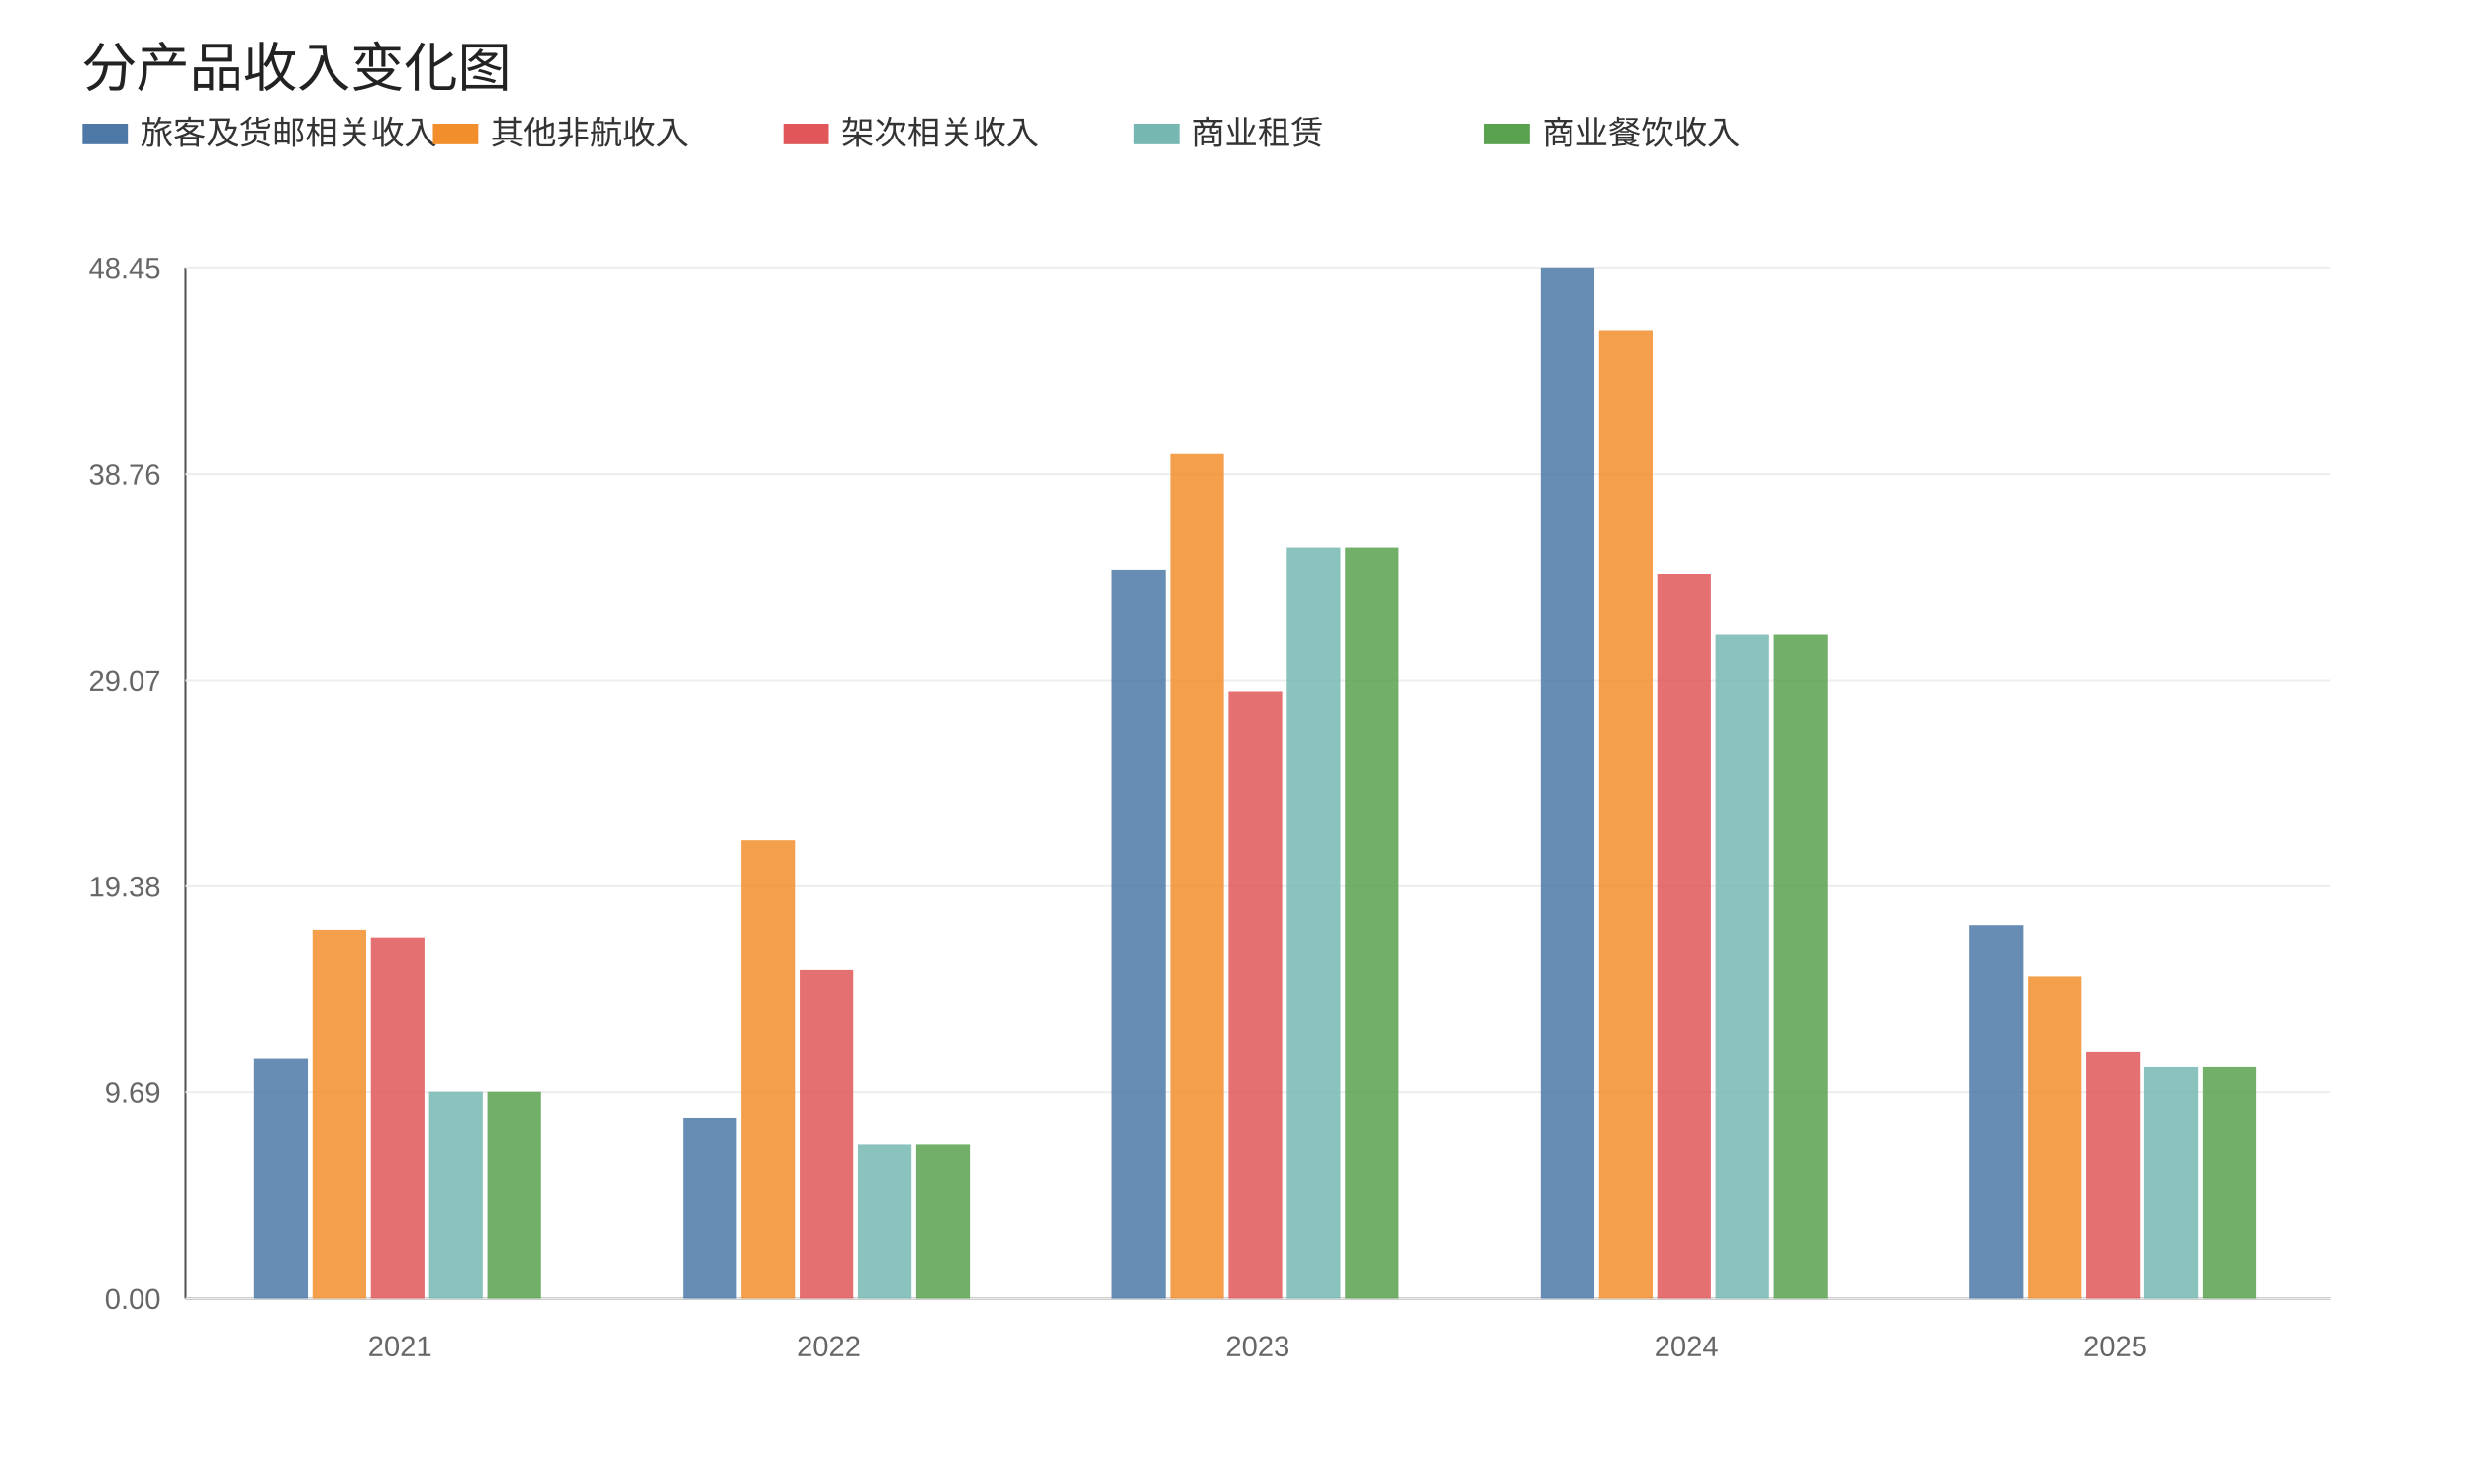
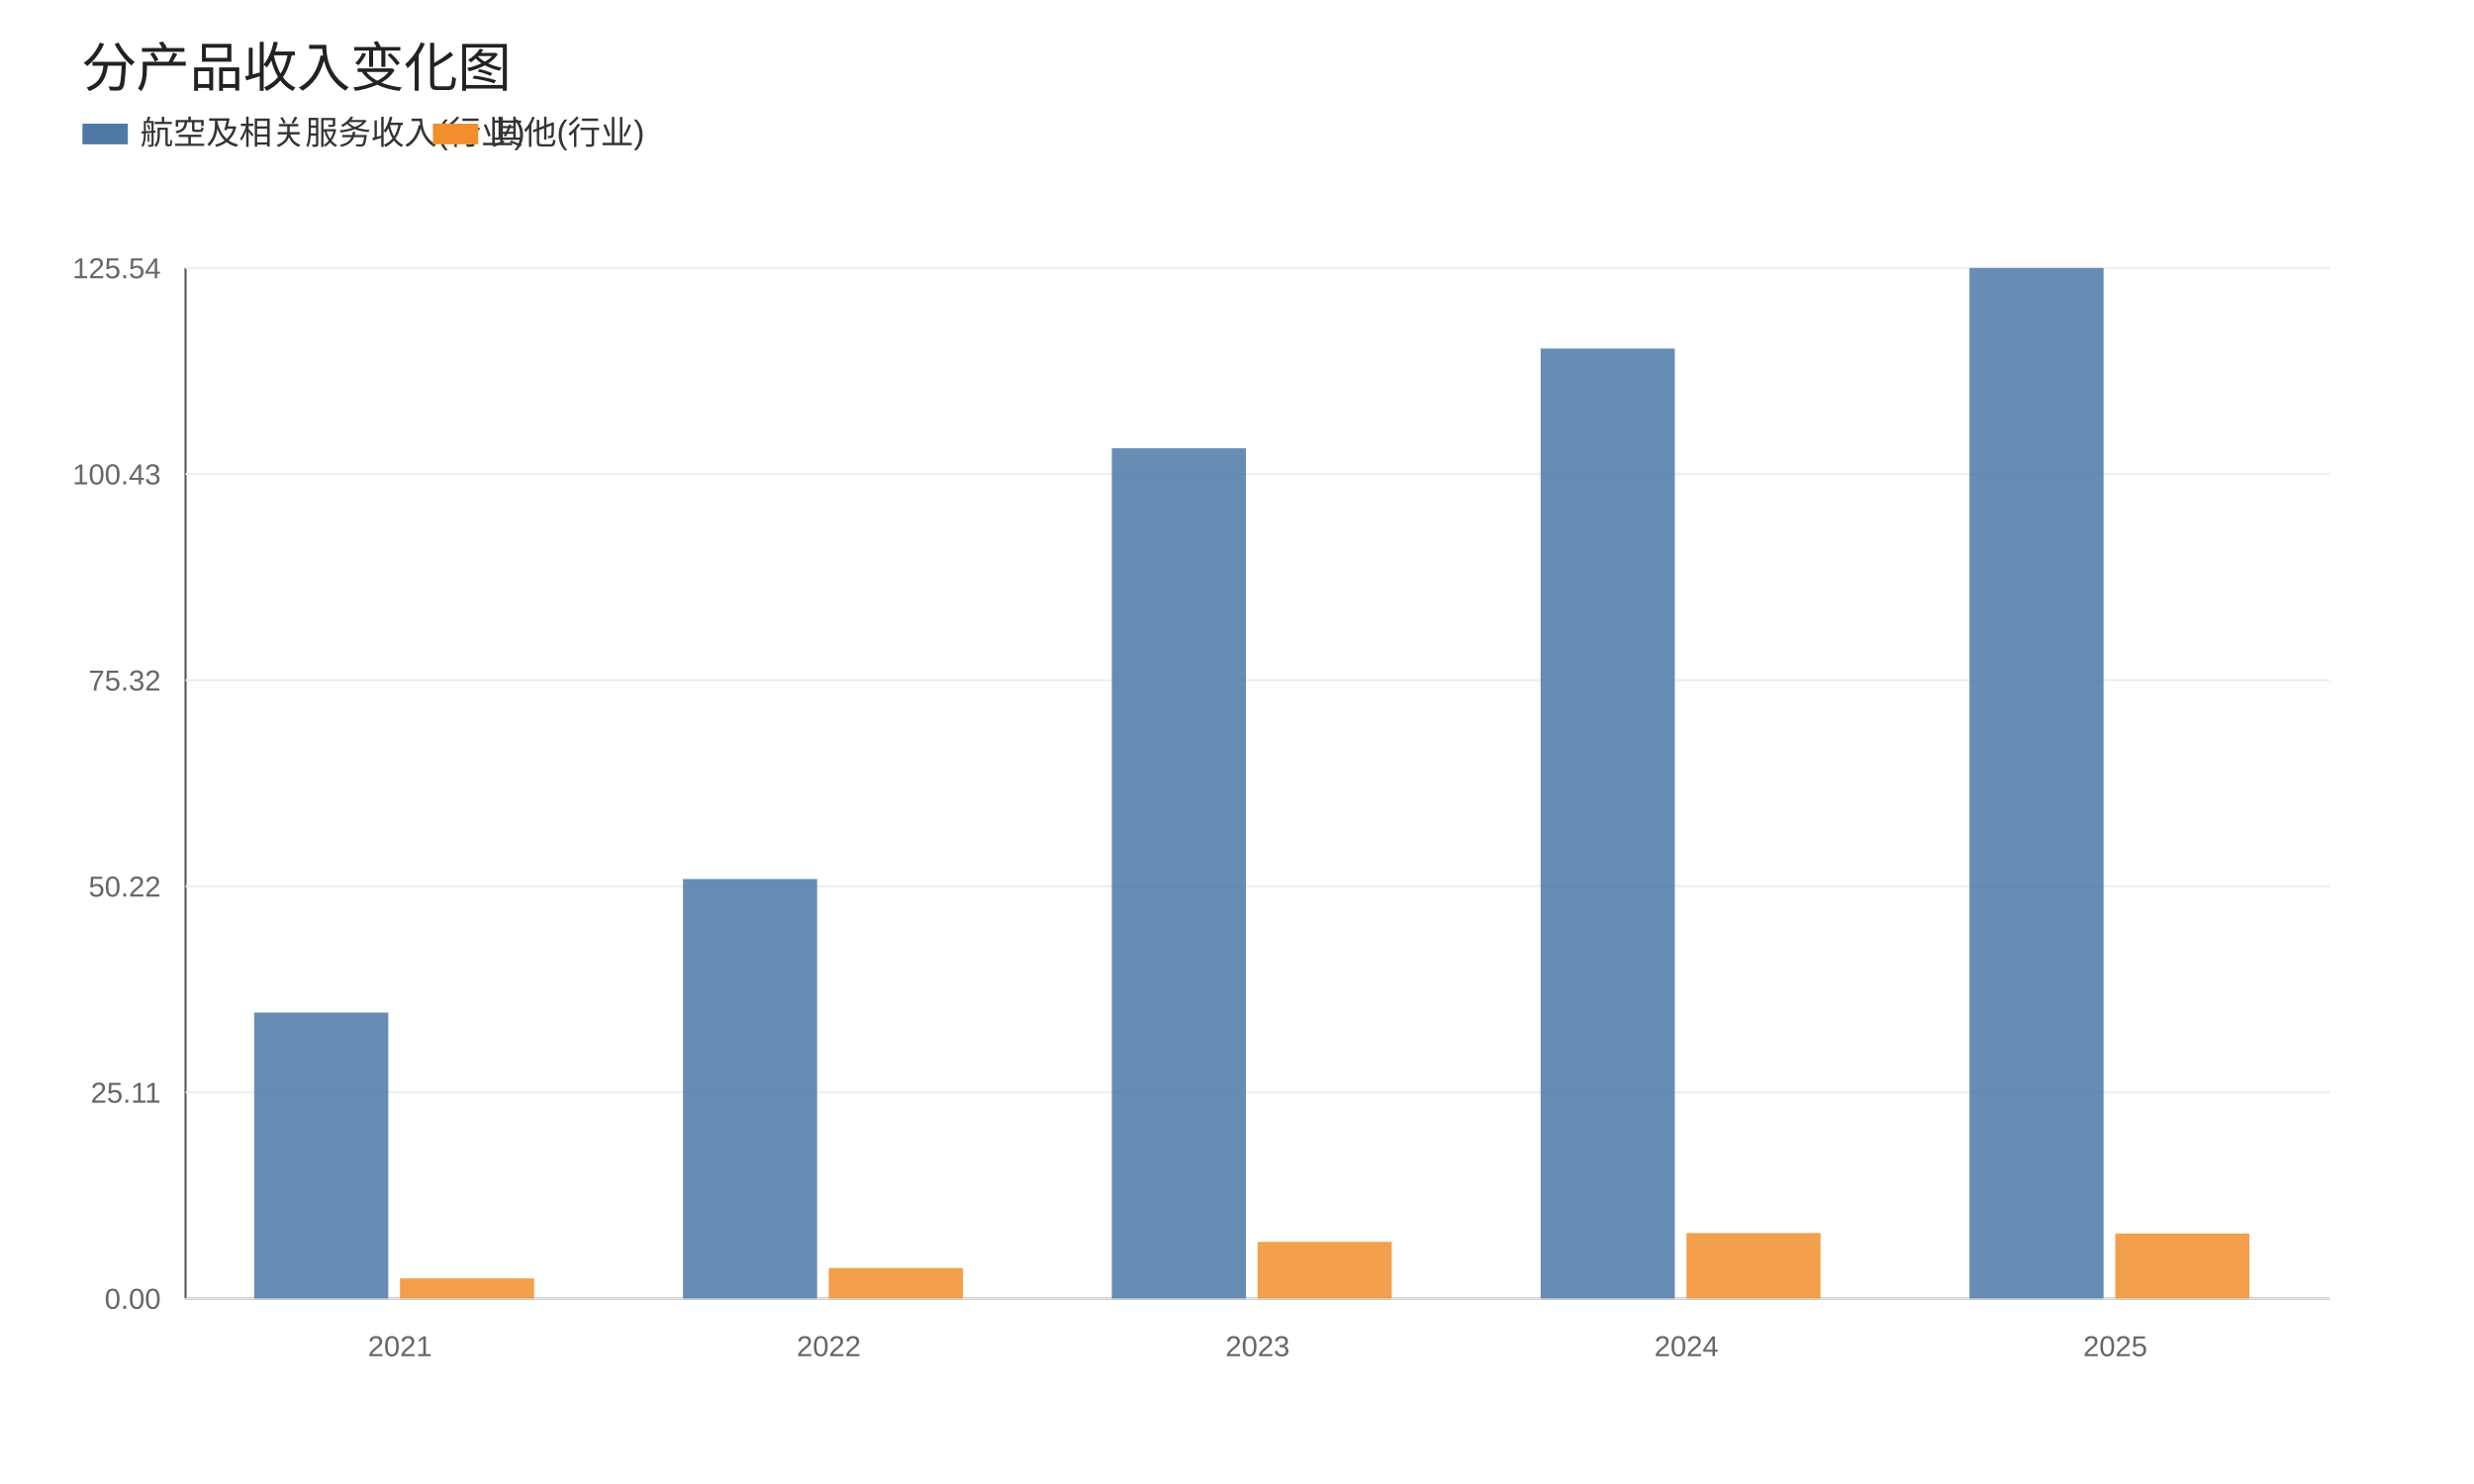
<svg xmlns="http://www.w3.org/2000/svg" width="1200" height="720" viewBox="0 0 1200 720">
  <rect x="0" y="0" width="100%" height="100%" fill="#ffffff" />
  <text x="40" y="42" font-size="26" font-family="Arial, PingFang SC, Microsoft YaHei, sans-serif" fill="#222">分产品收入变化图</text>
  <rect x="40" y="60" width="22" height="10" fill="#4E79A7" />
-   <text x="68" y="70" font-size="16" font-family="Arial, PingFang SC, Microsoft YaHei, sans-serif" fill="#333">旅客及货邮相关收入</text>
+   <text x="68" y="70" font-size="16" font-family="Arial, PingFang SC, Microsoft YaHei, sans-serif" fill="#333">航空及相关服务收入(行业)</text>
  <rect x="210" y="60" width="22" height="10" fill="#F28E2B" />
-   <text x="238" y="70" font-size="16" font-family="Arial, PingFang SC, Microsoft YaHei, sans-serif" fill="#333">其他非航收入</text>
-   <rect x="380" y="60" width="22" height="10" fill="#E15759" />
-   <text x="408" y="70" font-size="16" font-family="Arial, PingFang SC, Microsoft YaHei, sans-serif" fill="#333">架次相关收入</text>
-   <rect x="550" y="60" width="22" height="10" fill="#76B7B2" />
-   <text x="578" y="70" font-size="16" font-family="Arial, PingFang SC, Microsoft YaHei, sans-serif" fill="#333">商业租赁</text>
-   <rect x="720" y="60" width="22" height="10" fill="#59A14F" />
-   <text x="748" y="70" font-size="16" font-family="Arial, PingFang SC, Microsoft YaHei, sans-serif" fill="#333">商业餐饮收入</text>
+   <text x="238" y="70" font-size="16" font-family="Arial, PingFang SC, Microsoft YaHei, sans-serif" fill="#333">其他(行业)</text>
  <line x1="90" y1="130" x2="90" y2="630" stroke="#555" stroke-width="1" />
  <line x1="90" y1="630.0" x2="1130" y2="630.0" stroke="#555" stroke-width="1" />
  <line x1="90" y1="630.0" x2="1130" y2="630.0" stroke="#eee" stroke-width="1" />
  <text x="78" y="635.0" text-anchor="end" font-size="14" font-family="Arial, PingFang SC, Microsoft YaHei, sans-serif" fill="#666">0.00</text>
  <line x1="90" y1="530.0" x2="1130" y2="530.0" stroke="#eee" stroke-width="1" />
-   <text x="78" y="535.0" text-anchor="end" font-size="14" font-family="Arial, PingFang SC, Microsoft YaHei, sans-serif" fill="#666">9.69</text>
-   <line x1="90" y1="430.0" x2="1130" y2="430.0" stroke="#eee" stroke-width="1" />
-   <text x="78" y="435.0" text-anchor="end" font-size="14" font-family="Arial, PingFang SC, Microsoft YaHei, sans-serif" fill="#666">19.38</text>
+   <text x="78" y="535.0" text-anchor="end" font-size="14" font-family="Arial, PingFang SC, Microsoft YaHei, sans-serif" fill="#666">25.11</text>
+   <line x1="90" y1="430" x2="1130" y2="430" stroke="#eee" stroke-width="1" />
+   <text x="78" y="435" text-anchor="end" font-size="14" font-family="Arial, PingFang SC, Microsoft YaHei, sans-serif" fill="#666">50.22</text>
  <line x1="90" y1="330.0" x2="1130" y2="330.0" stroke="#eee" stroke-width="1" />
-   <text x="78" y="335.0" text-anchor="end" font-size="14" font-family="Arial, PingFang SC, Microsoft YaHei, sans-serif" fill="#666">29.07</text>
-   <line x1="90" y1="230" x2="1130" y2="230" stroke="#eee" stroke-width="1" />
-   <text x="78" y="235" text-anchor="end" font-size="14" font-family="Arial, PingFang SC, Microsoft YaHei, sans-serif" fill="#666">38.76</text>
+   <text x="78" y="335.0" text-anchor="end" font-size="14" font-family="Arial, PingFang SC, Microsoft YaHei, sans-serif" fill="#666">75.32</text>
+   <line x1="90" y1="230.0" x2="1130" y2="230.0" stroke="#eee" stroke-width="1" />
+   <text x="78" y="235.0" text-anchor="end" font-size="14" font-family="Arial, PingFang SC, Microsoft YaHei, sans-serif" fill="#666">100.43</text>
  <line x1="90" y1="130.0" x2="1130" y2="130.0" stroke="#eee" stroke-width="1" />
-   <text x="78" y="135.0" text-anchor="end" font-size="14" font-family="Arial, PingFang SC, Microsoft YaHei, sans-serif" fill="#666">48.45</text>
+   <text x="78" y="135.0" text-anchor="end" font-size="14" font-family="Arial, PingFang SC, Microsoft YaHei, sans-serif" fill="#666">125.54</text>
  <text x="194.0" y="658" text-anchor="middle" font-size="14" font-family="Arial, PingFang SC, Microsoft YaHei, sans-serif" fill="#666">2021</text>
  <text x="402.0" y="658" text-anchor="middle" font-size="14" font-family="Arial, PingFang SC, Microsoft YaHei, sans-serif" fill="#666">2022</text>
  <text x="610.0" y="658" text-anchor="middle" font-size="14" font-family="Arial, PingFang SC, Microsoft YaHei, sans-serif" fill="#666">2023</text>
  <text x="818.0" y="658" text-anchor="middle" font-size="14" font-family="Arial, PingFang SC, Microsoft YaHei, sans-serif" fill="#666">2024</text>
  <text x="1026.0" y="658" text-anchor="middle" font-size="14" font-family="Arial, PingFang SC, Microsoft YaHei, sans-serif" fill="#666">2025</text>
-   <rect x="123.28" y="513.38" width="26.02" height="116.62" fill="#4E79A7" opacity="0.85" />
-   <rect x="331.28" y="542.38" width="26.02" height="87.62" fill="#4E79A7" opacity="0.85" />
-   <rect x="539.28" y="276.44" width="26.02" height="353.56" fill="#4E79A7" opacity="0.85" />
-   <rect x="747.28" y="130.00" width="26.02" height="500.00" fill="#4E79A7" opacity="0.85" />
-   <rect x="955.28" y="448.89" width="26.02" height="181.11" fill="#4E79A7" opacity="0.85" />
-   <rect x="151.57" y="451.16" width="26.02" height="178.84" fill="#F28E2B" opacity="0.85" />
-   <rect x="359.57" y="407.61" width="26.02" height="222.39" fill="#F28E2B" opacity="0.85" />
-   <rect x="567.57" y="220.20" width="26.02" height="409.80" fill="#F28E2B" opacity="0.85" />
-   <rect x="775.57" y="160.55" width="26.02" height="469.45" fill="#F28E2B" opacity="0.85" />
-   <rect x="983.57" y="473.96" width="26.02" height="156.04" fill="#F28E2B" opacity="0.85" />
-   <rect x="179.86" y="454.87" width="26.02" height="175.13" fill="#E15759" opacity="0.85" />
-   <rect x="387.86" y="470.35" width="26.02" height="159.65" fill="#E15759" opacity="0.85" />
-   <rect x="595.86" y="335.26" width="26.02" height="294.74" fill="#E15759" opacity="0.85" />
-   <rect x="803.86" y="278.40" width="26.02" height="351.60" fill="#E15759" opacity="0.85" />
-   <rect x="1011.86" y="510.19" width="26.02" height="119.81" fill="#E15759" opacity="0.85" />
-   <rect x="208.14" y="529.79" width="26.02" height="100.21" fill="#76B7B2" opacity="0.85" />
-   <rect x="416.14" y="555.08" width="26.02" height="74.92" fill="#76B7B2" opacity="0.85" />
-   <rect x="624.14" y="265.71" width="26.02" height="364.29" fill="#76B7B2" opacity="0.85" />
-   <rect x="832.14" y="307.92" width="26.02" height="322.08" fill="#76B7B2" opacity="0.85" />
-   <rect x="1040.14" y="517.41" width="26.02" height="112.59" fill="#76B7B2" opacity="0.85" />
-   <rect x="236.43" y="529.79" width="26.02" height="100.21" fill="#59A14F" opacity="0.85" />
-   <rect x="444.43" y="555.08" width="26.02" height="74.92" fill="#59A14F" opacity="0.85" />
-   <rect x="652.43" y="265.71" width="26.02" height="364.29" fill="#59A14F" opacity="0.85" />
-   <rect x="860.43" y="307.92" width="26.02" height="322.08" fill="#59A14F" opacity="0.85" />
-   <rect x="1068.43" y="517.41" width="26.02" height="112.59" fill="#59A14F" opacity="0.85" />
+   <rect x="123.28" y="491.28" width="65.06" height="138.72" fill="#4E79A7" opacity="0.85" />
+   <rect x="331.28" y="426.48" width="65.06" height="203.52" fill="#4E79A7" opacity="0.85" />
+   <rect x="539.28" y="217.50" width="65.06" height="412.50" fill="#4E79A7" opacity="0.85" />
+   <rect x="747.28" y="169.11" width="65.06" height="460.89" fill="#4E79A7" opacity="0.85" />
+   <rect x="955.28" y="130.00" width="65.06" height="500.00" fill="#4E79A7" opacity="0.85" />
+   <rect x="194.00" y="620.24" width="65.06" height="9.76" fill="#F28E2B" opacity="0.85" />
+   <rect x="402.00" y="615.22" width="65.06" height="14.78" fill="#F28E2B" opacity="0.85" />
+   <rect x="610.00" y="602.52" width="65.06" height="27.48" fill="#F28E2B" opacity="0.85" />
+   <rect x="818.00" y="598.26" width="65.06" height="31.74" fill="#F28E2B" opacity="0.85" />
+   <rect x="1026.00" y="598.46" width="65.06" height="31.54" fill="#F28E2B" opacity="0.85" />
</svg>
